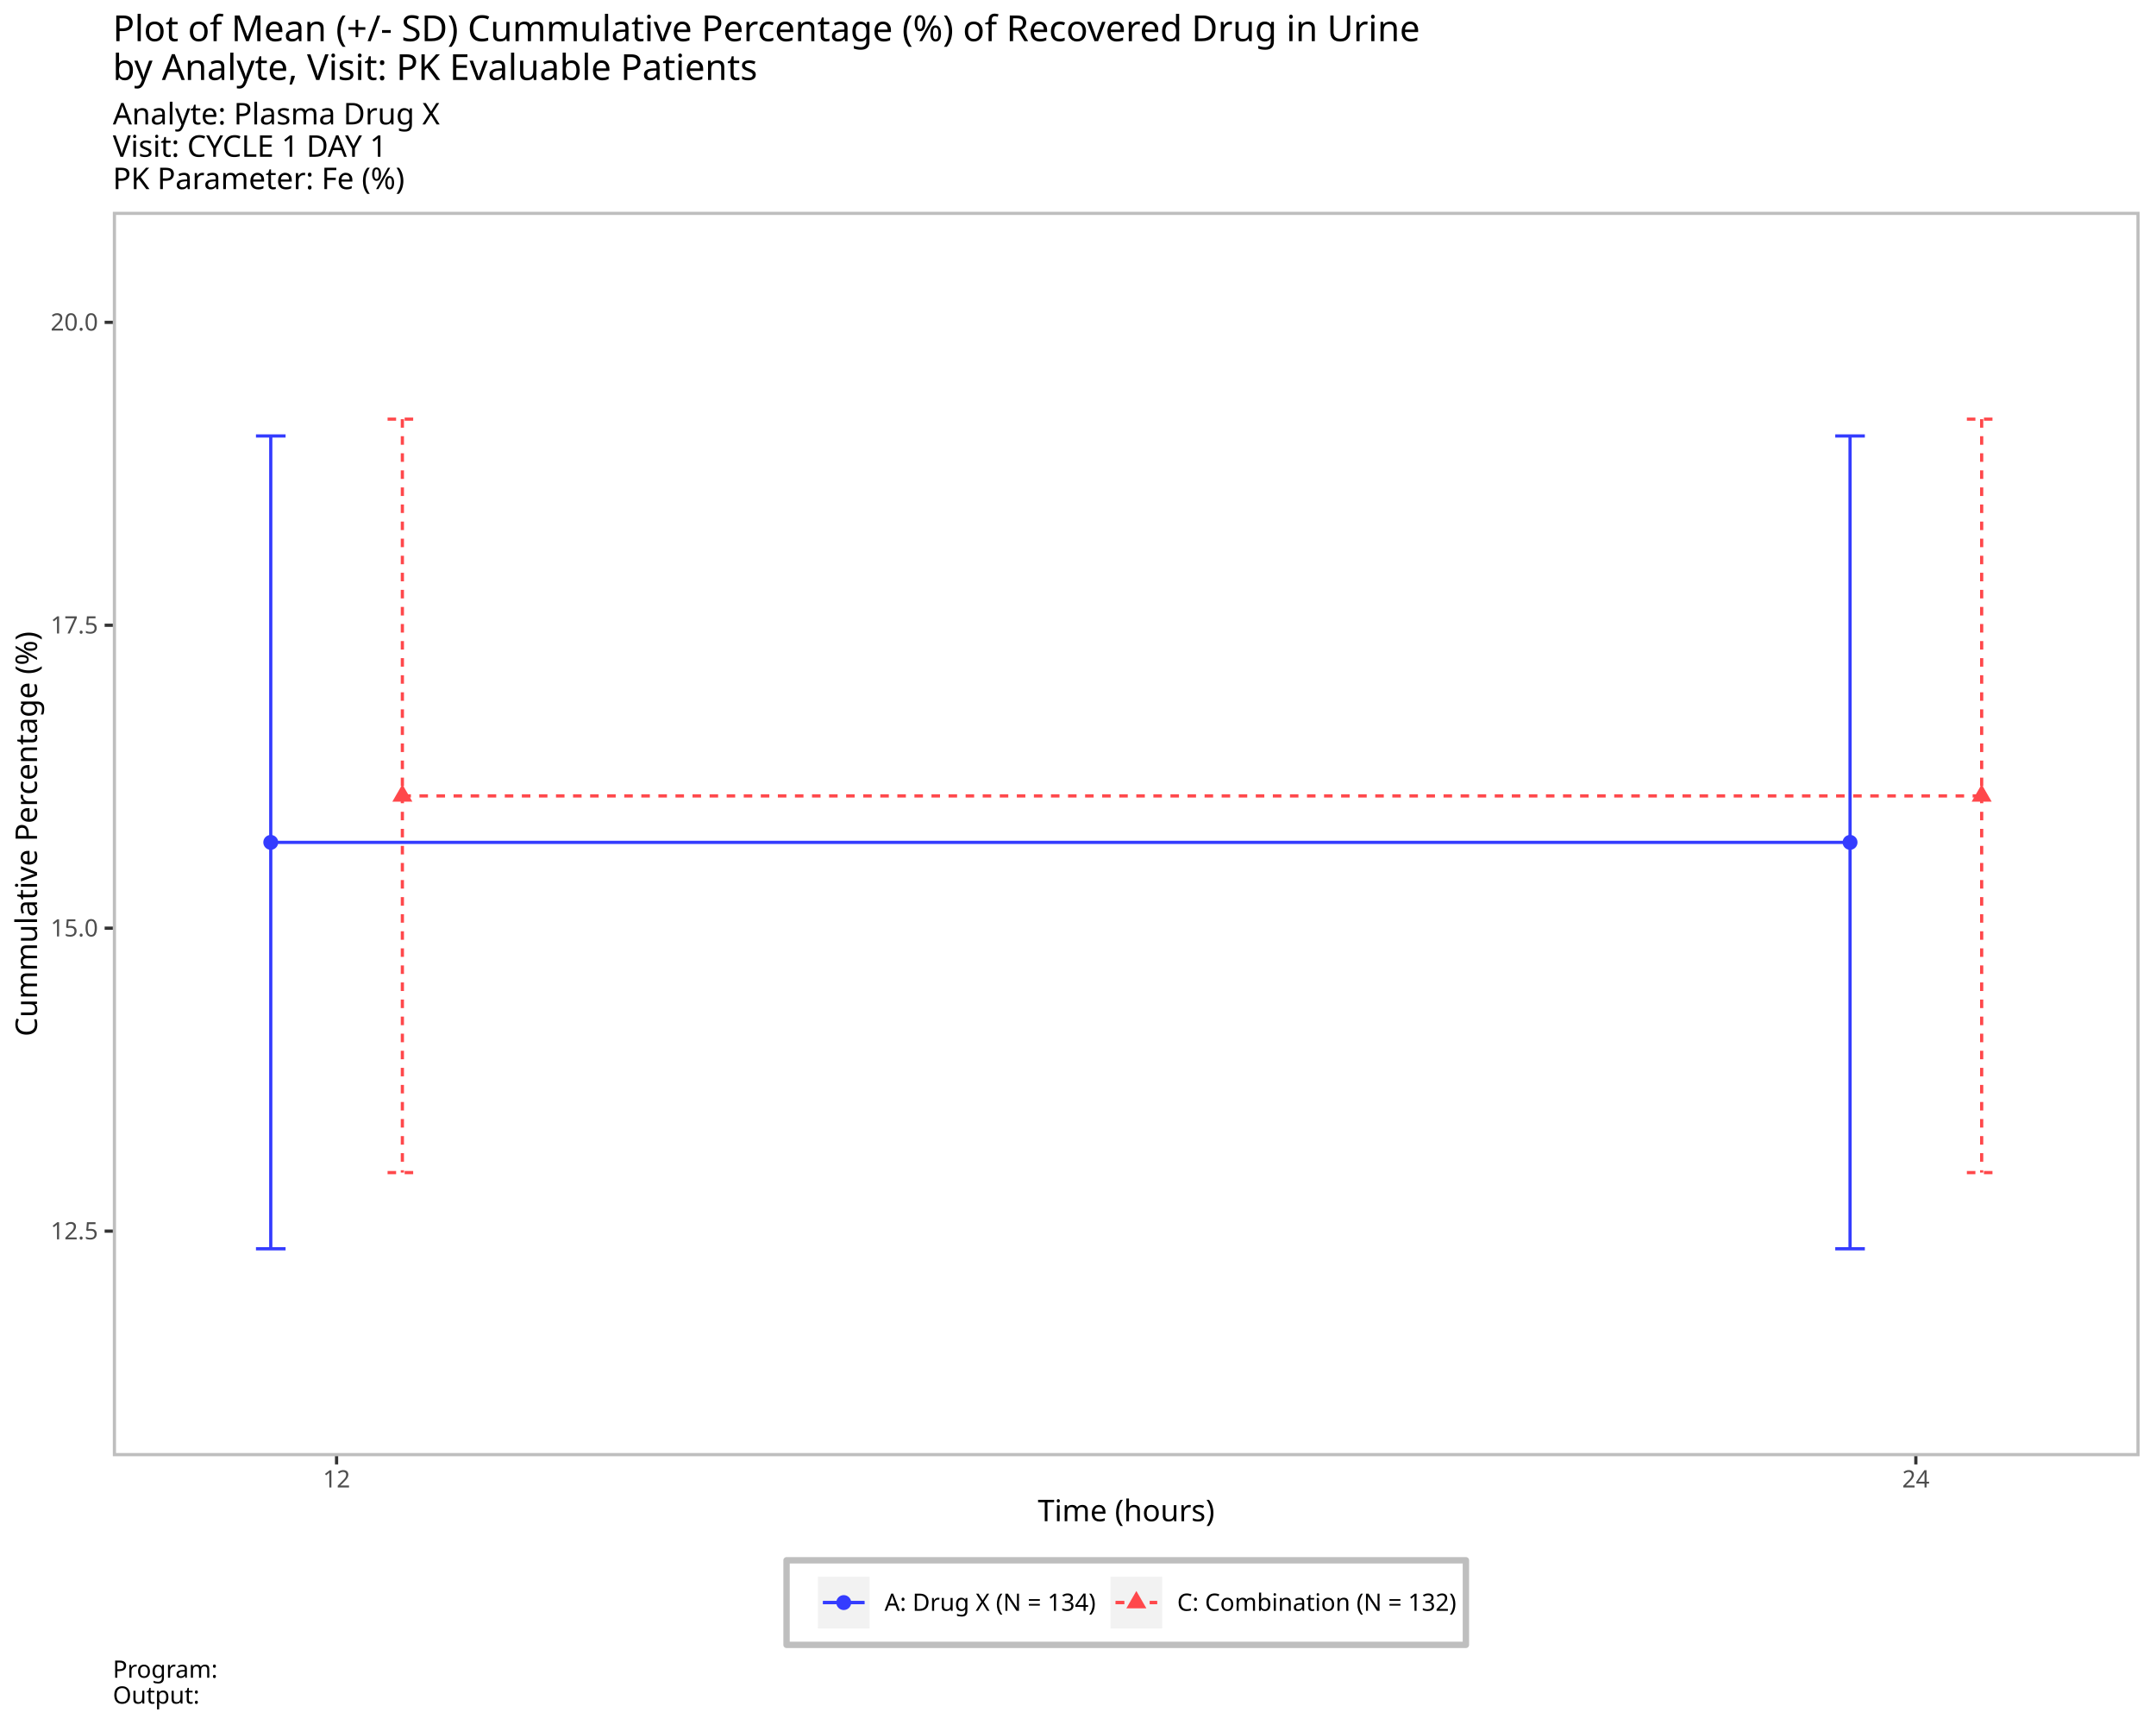
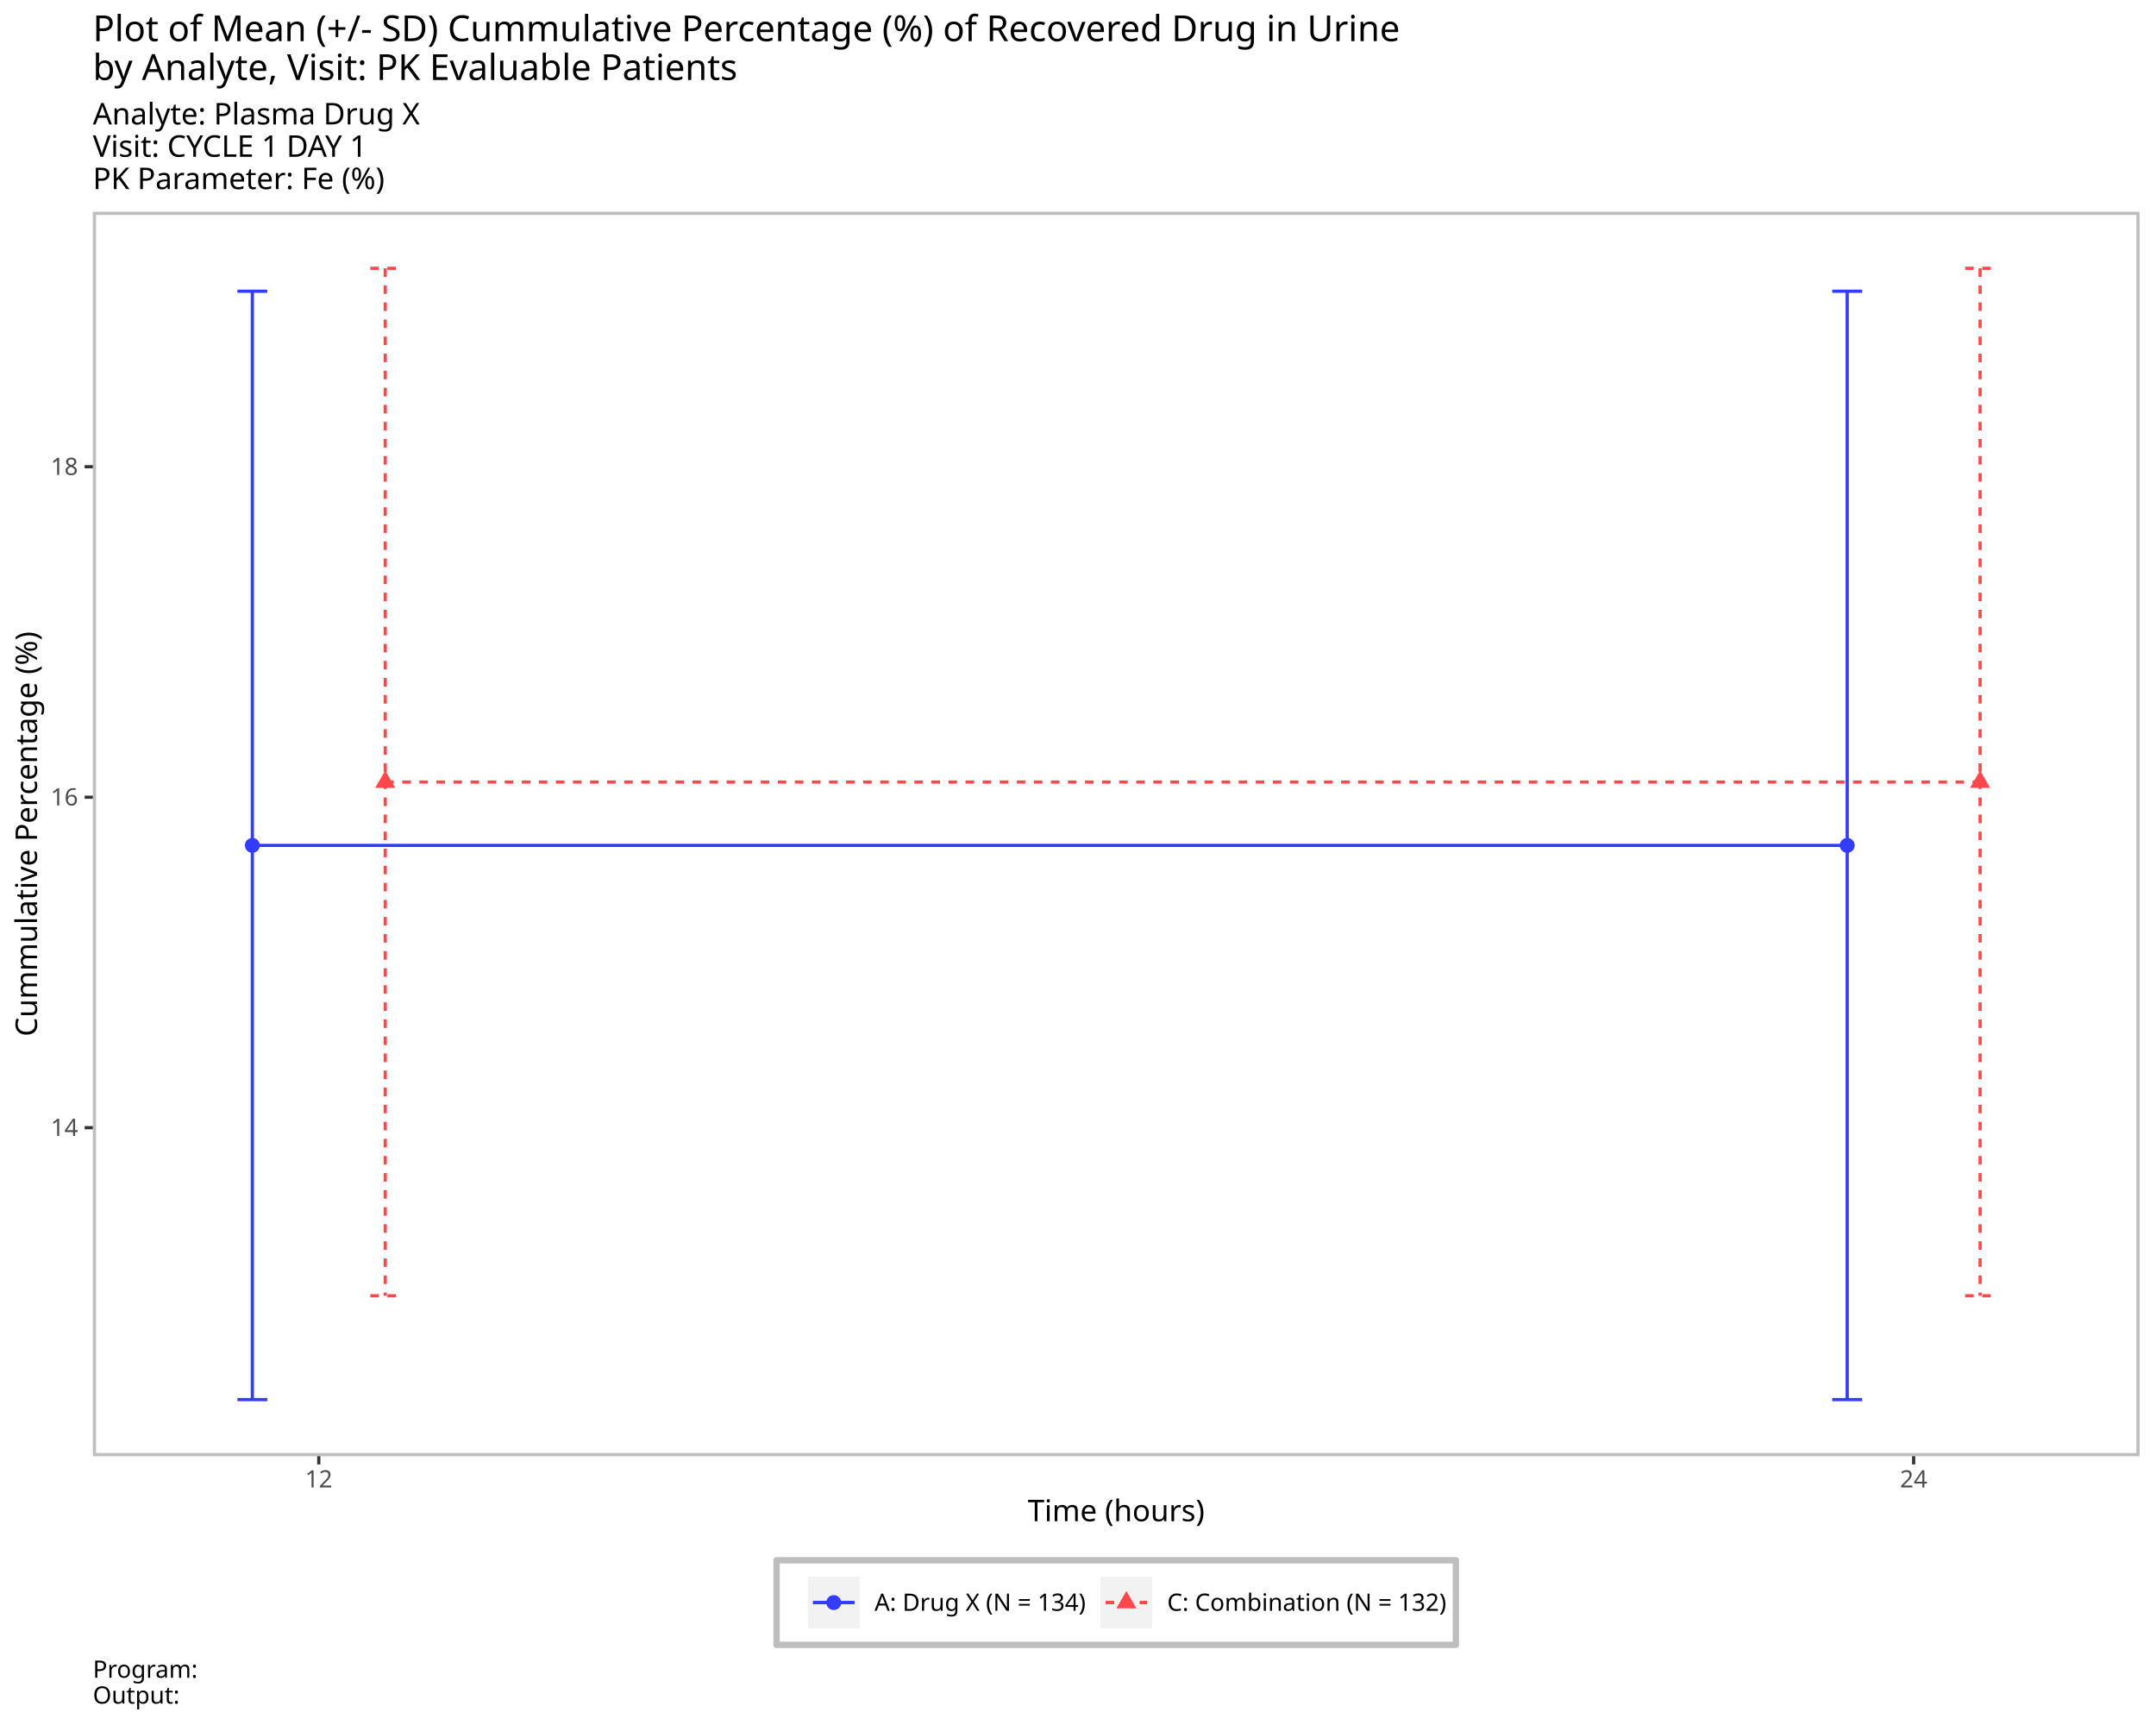
<svg xmlns="http://www.w3.org/2000/svg" class="svglite" data-engine-version="2.0" width="720.00pt" height="576.00pt" viewBox="0 0 720.00 576.00">
  <defs>
    <style type="text/css">
    .svglite line, .svglite polyline, .svglite polygon, .svglite path, .svglite rect, .svglite circle {
      fill: none;
      stroke: #000000;
      stroke-linecap: round;
      stroke-linejoin: round;
      stroke-miterlimit: 10.00;
    }
  </style>
  </defs>
  <rect width="100%" height="100%" style="stroke: none; fill: #FFFFFF;" />
  <defs>
    <clipPath id="cpMC4wMHw3MjAuMDB8MC4wMHw1NzYuMDA=">
      <rect x="0.00" y="0.00" width="720.00" height="576.00" />
    </clipPath>
  </defs>
  <g clip-path="url(#cpMC4wMHw3MjAuMDB8MC4wMHw1NzYuMDA=)">
    <rect x="0.00" y="0.00" width="720.00" height="576.00" style="stroke-width: 1.07; stroke: #FFFFFF; fill: #FFFFFF;" />
  </g>
  <defs>
-     <clipPath id="cpMzcuNjh8NzE0LjUyfDcwLjcxfDQ4Ni4yNA==">
-       <rect x="37.68" y="70.71" width="676.84" height="415.54" />
+     <clipPath id="cpMzEuMDF8NzE0LjUyfDcwLjcxfDQ4Ni4yNA==">
+       <rect x="31.01" y="70.71" width="683.51" height="415.54" />
    </clipPath>
  </defs>
-   <g clip-path="url(#cpMzcuNjh8NzE0LjUyfDcwLjcxfDQ4Ni4yNA==)">
-     <circle cx="90.42" cy="281.28" r="2.49" style="stroke-width: 0.71; stroke: none; fill: #343CFF;" />
-     <circle cx="617.83" cy="281.28" r="2.49" style="stroke-width: 0.71; stroke: none; fill: #343CFF;" />
-     <polygon points="134.37,261.89 137.72,267.69 131.02,267.69 " style="stroke-width: 0.71; stroke: none; fill: #FF484B;" />
-     <polygon points="661.78,261.89 665.13,267.69 658.43,267.69 " style="stroke-width: 0.71; stroke: none; fill: #FF484B;" />
-     <polyline points="90.42,281.28 617.83,281.28 " style="stroke-width: 1.07; stroke: #343CFF; stroke-linecap: butt;" />
-     <polyline points="134.37,265.76 661.78,265.76 " style="stroke-width: 1.07; stroke: #FF484B; stroke-dasharray: 2.85,2.85; stroke-linecap: butt;" />
-     <polyline points="85.48,145.57 95.37,145.57 " style="stroke-width: 1.07; stroke: #343CFF; stroke-linecap: butt;" />
-     <polyline points="90.42,145.57 90.42,416.99 " style="stroke-width: 1.07; stroke: #343CFF; stroke-linecap: butt;" />
-     <polyline points="85.48,416.99 95.37,416.99 " style="stroke-width: 1.07; stroke: #343CFF; stroke-linecap: butt;" />
-     <polyline points="612.88,145.57 622.77,145.57 " style="stroke-width: 1.07; stroke: #343CFF; stroke-linecap: butt;" />
-     <polyline points="617.83,145.57 617.83,416.99 " style="stroke-width: 1.07; stroke: #343CFF; stroke-linecap: butt;" />
-     <polyline points="612.88,416.99 622.77,416.99 " style="stroke-width: 1.07; stroke: #343CFF; stroke-linecap: butt;" />
-     <polyline points="129.43,139.96 139.32,139.96 " style="stroke-width: 1.07; stroke: #FF484B; stroke-dasharray: 2.85,2.85; stroke-linecap: butt;" />
-     <polyline points="134.37,139.96 134.37,391.55 " style="stroke-width: 1.07; stroke: #FF484B; stroke-dasharray: 2.85,2.85; stroke-linecap: butt;" />
-     <polyline points="129.43,391.55 139.32,391.55 " style="stroke-width: 1.07; stroke: #FF484B; stroke-dasharray: 2.85,2.85; stroke-linecap: butt;" />
-     <polyline points="656.84,139.96 666.72,139.96 " style="stroke-width: 1.07; stroke: #FF484B; stroke-dasharray: 2.85,2.85; stroke-linecap: butt;" />
-     <polyline points="661.78,139.96 661.78,391.55 " style="stroke-width: 1.07; stroke: #FF484B; stroke-dasharray: 2.85,2.85; stroke-linecap: butt;" />
-     <polyline points="656.84,391.55 666.72,391.55 " style="stroke-width: 1.07; stroke: #FF484B; stroke-dasharray: 2.85,2.85; stroke-linecap: butt;" />
-     <rect x="37.68" y="70.71" width="676.84" height="415.54" style="stroke-width: 2.13; stroke: #BEBEBE;" />
+   <g clip-path="url(#cpMzEuMDF8NzE0LjUyfDcwLjcxfDQ4Ni4yNA==)">
+     <circle cx="84.27" cy="282.29" r="2.49" style="stroke-width: 0.71; stroke: none; fill: #343CFF;" />
+     <circle cx="616.88" cy="282.29" r="2.49" style="stroke-width: 0.71; stroke: none; fill: #343CFF;" />
+     <polygon points="128.65,257.26 132.00,263.07 125.30,263.07 " style="stroke-width: 0.71; stroke: none; fill: #FF484B;" />
+     <polygon points="661.26,257.26 664.61,263.07 657.91,263.07 " style="stroke-width: 0.71; stroke: none; fill: #FF484B;" />
+     <polyline points="84.27,282.29 616.88,282.29 " style="stroke-width: 1.07; stroke: #343CFF; stroke-linecap: butt;" />
+     <polyline points="128.65,261.13 661.26,261.13 " style="stroke-width: 1.07; stroke: #FF484B; stroke-dasharray: 2.85,2.85; stroke-linecap: butt;" />
+     <polyline points="79.28,97.24 89.26,97.24 " style="stroke-width: 1.07; stroke: #343CFF; stroke-linecap: butt;" />
+     <polyline points="84.27,97.24 84.27,467.35 " style="stroke-width: 1.07; stroke: #343CFF; stroke-linecap: butt;" />
+     <polyline points="79.28,467.35 89.26,467.35 " style="stroke-width: 1.07; stroke: #343CFF; stroke-linecap: butt;" />
+     <polyline points="611.88,97.24 621.87,97.24 " style="stroke-width: 1.07; stroke: #343CFF; stroke-linecap: butt;" />
+     <polyline points="616.88,97.24 616.88,467.35 " style="stroke-width: 1.07; stroke: #343CFF; stroke-linecap: butt;" />
+     <polyline points="611.88,467.35 621.87,467.35 " style="stroke-width: 1.07; stroke: #343CFF; stroke-linecap: butt;" />
+     <polyline points="123.66,89.59 133.65,89.59 " style="stroke-width: 1.07; stroke: #FF484B; stroke-dasharray: 2.85,2.85; stroke-linecap: butt;" />
+     <polyline points="128.65,89.59 128.65,432.67 " style="stroke-width: 1.07; stroke: #FF484B; stroke-dasharray: 2.85,2.85; stroke-linecap: butt;" />
+     <polyline points="123.66,432.67 133.65,432.67 " style="stroke-width: 1.07; stroke: #FF484B; stroke-dasharray: 2.85,2.85; stroke-linecap: butt;" />
+     <polyline points="656.27,89.59 666.25,89.59 " style="stroke-width: 1.07; stroke: #FF484B; stroke-dasharray: 2.85,2.85; stroke-linecap: butt;" />
+     <polyline points="661.26,89.59 661.26,432.67 " style="stroke-width: 1.07; stroke: #FF484B; stroke-dasharray: 2.85,2.85; stroke-linecap: butt;" />
+     <polyline points="656.27,432.67 666.25,432.67 " style="stroke-width: 1.07; stroke: #FF484B; stroke-dasharray: 2.85,2.85; stroke-linecap: butt;" />
+     <rect x="31.01" y="70.71" width="683.51" height="415.54" style="stroke-width: 2.13; stroke: #BEBEBE;" />
  </g>
  <g clip-path="url(#cpMC4wMHw3MjAuMDB8MC4wMHw1NzYuMDA=)">
-     <text x="32.75" y="413.84" text-anchor="end" style="font-size: 8.00px; fill: #4D4D4D; font-family: sans;" textLength="15.57px" lengthAdjust="spacingAndGlyphs">12.5</text>
-     <text x="32.75" y="312.69" text-anchor="end" style="font-size: 8.00px; fill: #4D4D4D; font-family: sans;" textLength="15.57px" lengthAdjust="spacingAndGlyphs">15.0</text>
-     <text x="32.75" y="211.53" text-anchor="end" style="font-size: 8.00px; fill: #4D4D4D; font-family: sans;" textLength="15.57px" lengthAdjust="spacingAndGlyphs">17.5</text>
-     <text x="32.75" y="110.38" text-anchor="end" style="font-size: 8.00px; fill: #4D4D4D; font-family: sans;" textLength="15.57px" lengthAdjust="spacingAndGlyphs">20.0</text>
-     <polyline points="34.94,411.09 37.68,411.09 " style="stroke-width: 1.07; stroke: #333333; stroke-linecap: butt;" />
-     <polyline points="34.94,309.93 37.68,309.93 " style="stroke-width: 1.07; stroke: #333333; stroke-linecap: butt;" />
-     <polyline points="34.94,208.78 37.68,208.78 " style="stroke-width: 1.07; stroke: #333333; stroke-linecap: butt;" />
-     <polyline points="34.94,107.63 37.68,107.63 " style="stroke-width: 1.07; stroke: #333333; stroke-linecap: butt;" />
-     <polyline points="112.40,488.98 112.40,486.24 " style="stroke-width: 1.07; stroke: #333333; stroke-linecap: butt;" />
-     <polyline points="639.80,488.98 639.80,486.24 " style="stroke-width: 1.07; stroke: #333333; stroke-linecap: butt;" />
-     <text x="112.40" y="496.68" text-anchor="middle" style="font-size: 8.00px; fill: #4D4D4D; font-family: sans;" textLength="8.90px" lengthAdjust="spacingAndGlyphs">12</text>
-     <text x="639.80" y="496.68" text-anchor="middle" style="font-size: 8.00px; fill: #4D4D4D; font-family: sans;" textLength="8.90px" lengthAdjust="spacingAndGlyphs">24</text>
-     <text x="376.10" y="507.96" text-anchor="middle" style="font-size: 10.00px; font-family: sans;" textLength="56.68px" lengthAdjust="spacingAndGlyphs">Time (hours)</text>
+     <text x="26.08" y="379.30" text-anchor="end" style="font-size: 8.00px; fill: #4D4D4D; font-family: sans;" textLength="8.90px" lengthAdjust="spacingAndGlyphs">14</text>
+     <text x="26.08" y="268.95" text-anchor="end" style="font-size: 8.00px; fill: #4D4D4D; font-family: sans;" textLength="8.90px" lengthAdjust="spacingAndGlyphs">16</text>
+     <text x="26.08" y="158.60" text-anchor="end" style="font-size: 8.00px; fill: #4D4D4D; font-family: sans;" textLength="8.90px" lengthAdjust="spacingAndGlyphs">18</text>
+     <polyline points="28.27,376.55 31.01,376.55 " style="stroke-width: 1.07; stroke: #333333; stroke-linecap: butt;" />
+     <polyline points="28.27,266.20 31.01,266.20 " style="stroke-width: 1.07; stroke: #333333; stroke-linecap: butt;" />
+     <polyline points="28.27,155.85 31.01,155.85 " style="stroke-width: 1.07; stroke: #333333; stroke-linecap: butt;" />
+     <polyline points="106.46,488.98 106.46,486.24 " style="stroke-width: 1.07; stroke: #333333; stroke-linecap: butt;" />
+     <polyline points="639.07,488.98 639.07,486.24 " style="stroke-width: 1.07; stroke: #333333; stroke-linecap: butt;" />
+     <text x="106.46" y="496.68" text-anchor="middle" style="font-size: 8.00px; fill: #4D4D4D; font-family: sans;" textLength="8.90px" lengthAdjust="spacingAndGlyphs">12</text>
+     <text x="639.07" y="496.68" text-anchor="middle" style="font-size: 8.00px; fill: #4D4D4D; font-family: sans;" textLength="8.90px" lengthAdjust="spacingAndGlyphs">24</text>
+     <text x="372.76" y="507.96" text-anchor="middle" style="font-size: 10.00px; font-family: sans;" textLength="56.68px" lengthAdjust="spacingAndGlyphs">Time (hours)</text>
    <text transform="translate(12.36,278.47) rotate(-90)" text-anchor="middle" style="font-size: 10.00px; font-family: sans;" textLength="130.63px" lengthAdjust="spacingAndGlyphs">Cummulative Percentage (%)</text>
-     <rect x="262.67" y="521.00" width="226.87" height="28.24" style="stroke-width: 2.13; stroke: #BEBEBE;" />
-     <rect x="273.13" y="526.48" width="17.28" height="17.28" style="stroke-width: 1.07; stroke: none; fill: #F2F2F2;" />
-     <circle cx="281.77" cy="535.12" r="2.49" style="stroke-width: 0.71; stroke: none; fill: #343CFF;" />
-     <line x1="274.85" y1="535.12" x2="288.68" y2="535.12" style="stroke-width: 1.07; stroke: #343CFF; stroke-linecap: butt;" />
-     <line x1="274.85" y1="535.12" x2="288.68" y2="535.12" style="stroke-width: 1.07; stroke: #343CFF; stroke-linecap: butt;" />
-     <rect x="370.85" y="526.48" width="17.28" height="17.28" style="stroke-width: 1.07; stroke: none; fill: #F2F2F2;" />
-     <polygon points="379.49,531.25 382.84,537.05 376.14,537.05 " style="stroke-width: 0.71; stroke: none; fill: #FF484B;" />
-     <line x1="372.58" y1="535.12" x2="386.40" y2="535.12" style="stroke-width: 1.07; stroke: #FF484B; stroke-dasharray: 2.85,2.85; stroke-linecap: butt;" />
-     <line x1="372.58" y1="535.12" x2="386.40" y2="535.12" style="stroke-width: 1.07; stroke: #FF484B; stroke-dasharray: 2.85,2.85; stroke-linecap: butt;" />
-     <text x="295.39" y="537.87" style="font-size: 8.00px; font-family: sans;" textLength="70.48px" lengthAdjust="spacingAndGlyphs">A: Drug X (N = 134)</text>
-     <text x="393.11" y="537.87" style="font-size: 8.00px; font-family: sans;" textLength="90.94px" lengthAdjust="spacingAndGlyphs">C: Combination (N = 132)</text>
-     <text x="37.68" y="41.55" style="font-size: 10.00px; font-family: sans;" textLength="108.95px" lengthAdjust="spacingAndGlyphs">Analyte: Plasma Drug X </text>
-     <text x="37.68" y="52.35" style="font-size: 10.00px; font-family: sans;" textLength="100.61px" lengthAdjust="spacingAndGlyphs">Visit: CYCLE 1 DAY 1 </text>
-     <text x="37.68" y="63.15" style="font-size: 10.00px; font-family: sans;" textLength="98.37px" lengthAdjust="spacingAndGlyphs">PK Parameter: Fe (%)</text>
-     <text x="37.68" y="13.74" style="font-size: 12.00px; font-family: sans;" textLength="425.22px" lengthAdjust="spacingAndGlyphs">Plot of Mean (+/- SD) Cummulative Percentage (%) of Recovered Drug in Urine </text>
-     <text x="37.68" y="26.70" style="font-size: 12.00px; font-family: sans;" textLength="210.81px" lengthAdjust="spacingAndGlyphs">by Analyte, Visit: PK Evaluable Patients</text>
-     <text x="37.68" y="560.22" style="font-size: 8.00px; font-family: sans;" textLength="35.13px" lengthAdjust="spacingAndGlyphs">Program: </text>
-     <text x="37.68" y="568.86" style="font-size: 8.00px; font-family: sans;" textLength="26.24px" lengthAdjust="spacingAndGlyphs">Output:</text>
+     <rect x="259.33" y="521.00" width="226.87" height="28.24" style="stroke-width: 2.13; stroke: #BEBEBE;" />
+     <rect x="269.79" y="526.48" width="17.28" height="17.28" style="stroke-width: 1.07; stroke: none; fill: #F2F2F2;" />
+     <circle cx="278.43" cy="535.12" r="2.49" style="stroke-width: 0.71; stroke: none; fill: #343CFF;" />
+     <line x1="271.52" y1="535.12" x2="285.34" y2="535.12" style="stroke-width: 1.07; stroke: #343CFF; stroke-linecap: butt;" />
+     <line x1="271.52" y1="535.12" x2="285.34" y2="535.12" style="stroke-width: 1.07; stroke: #343CFF; stroke-linecap: butt;" />
+     <rect x="367.52" y="526.48" width="17.28" height="17.28" style="stroke-width: 1.07; stroke: none; fill: #F2F2F2;" />
+     <polygon points="376.16,531.25 379.51,537.05 372.81,537.05 " style="stroke-width: 0.71; stroke: none; fill: #FF484B;" />
+     <line x1="369.24" y1="535.12" x2="383.07" y2="535.12" style="stroke-width: 1.07; stroke: #FF484B; stroke-dasharray: 2.85,2.85; stroke-linecap: butt;" />
+     <line x1="369.24" y1="535.12" x2="383.07" y2="535.12" style="stroke-width: 1.07; stroke: #FF484B; stroke-dasharray: 2.85,2.85; stroke-linecap: butt;" />
+     <text x="292.05" y="537.87" style="font-size: 8.00px; font-family: sans;" textLength="70.48px" lengthAdjust="spacingAndGlyphs">A: Drug X (N = 134)</text>
+     <text x="389.78" y="537.87" style="font-size: 8.00px; font-family: sans;" textLength="90.94px" lengthAdjust="spacingAndGlyphs">C: Combination (N = 132)</text>
+     <text x="31.01" y="41.55" style="font-size: 10.00px; font-family: sans;" textLength="108.95px" lengthAdjust="spacingAndGlyphs">Analyte: Plasma Drug X </text>
+     <text x="31.01" y="52.35" style="font-size: 10.00px; font-family: sans;" textLength="100.61px" lengthAdjust="spacingAndGlyphs">Visit: CYCLE 1 DAY 1 </text>
+     <text x="31.01" y="63.15" style="font-size: 10.00px; font-family: sans;" textLength="98.37px" lengthAdjust="spacingAndGlyphs">PK Parameter: Fe (%)</text>
+     <text x="31.01" y="13.74" style="font-size: 12.00px; font-family: sans;" textLength="425.22px" lengthAdjust="spacingAndGlyphs">Plot of Mean (+/- SD) Cummulative Percentage (%) of Recovered Drug in Urine </text>
+     <text x="31.01" y="26.70" style="font-size: 12.00px; font-family: sans;" textLength="210.81px" lengthAdjust="spacingAndGlyphs">by Analyte, Visit: PK Evaluable Patients</text>
+     <text x="31.01" y="560.22" style="font-size: 8.00px; font-family: sans;" textLength="35.13px" lengthAdjust="spacingAndGlyphs">Program: </text>
+     <text x="31.01" y="568.86" style="font-size: 8.00px; font-family: sans;" textLength="26.24px" lengthAdjust="spacingAndGlyphs">Output:</text>
  </g>
</svg>
